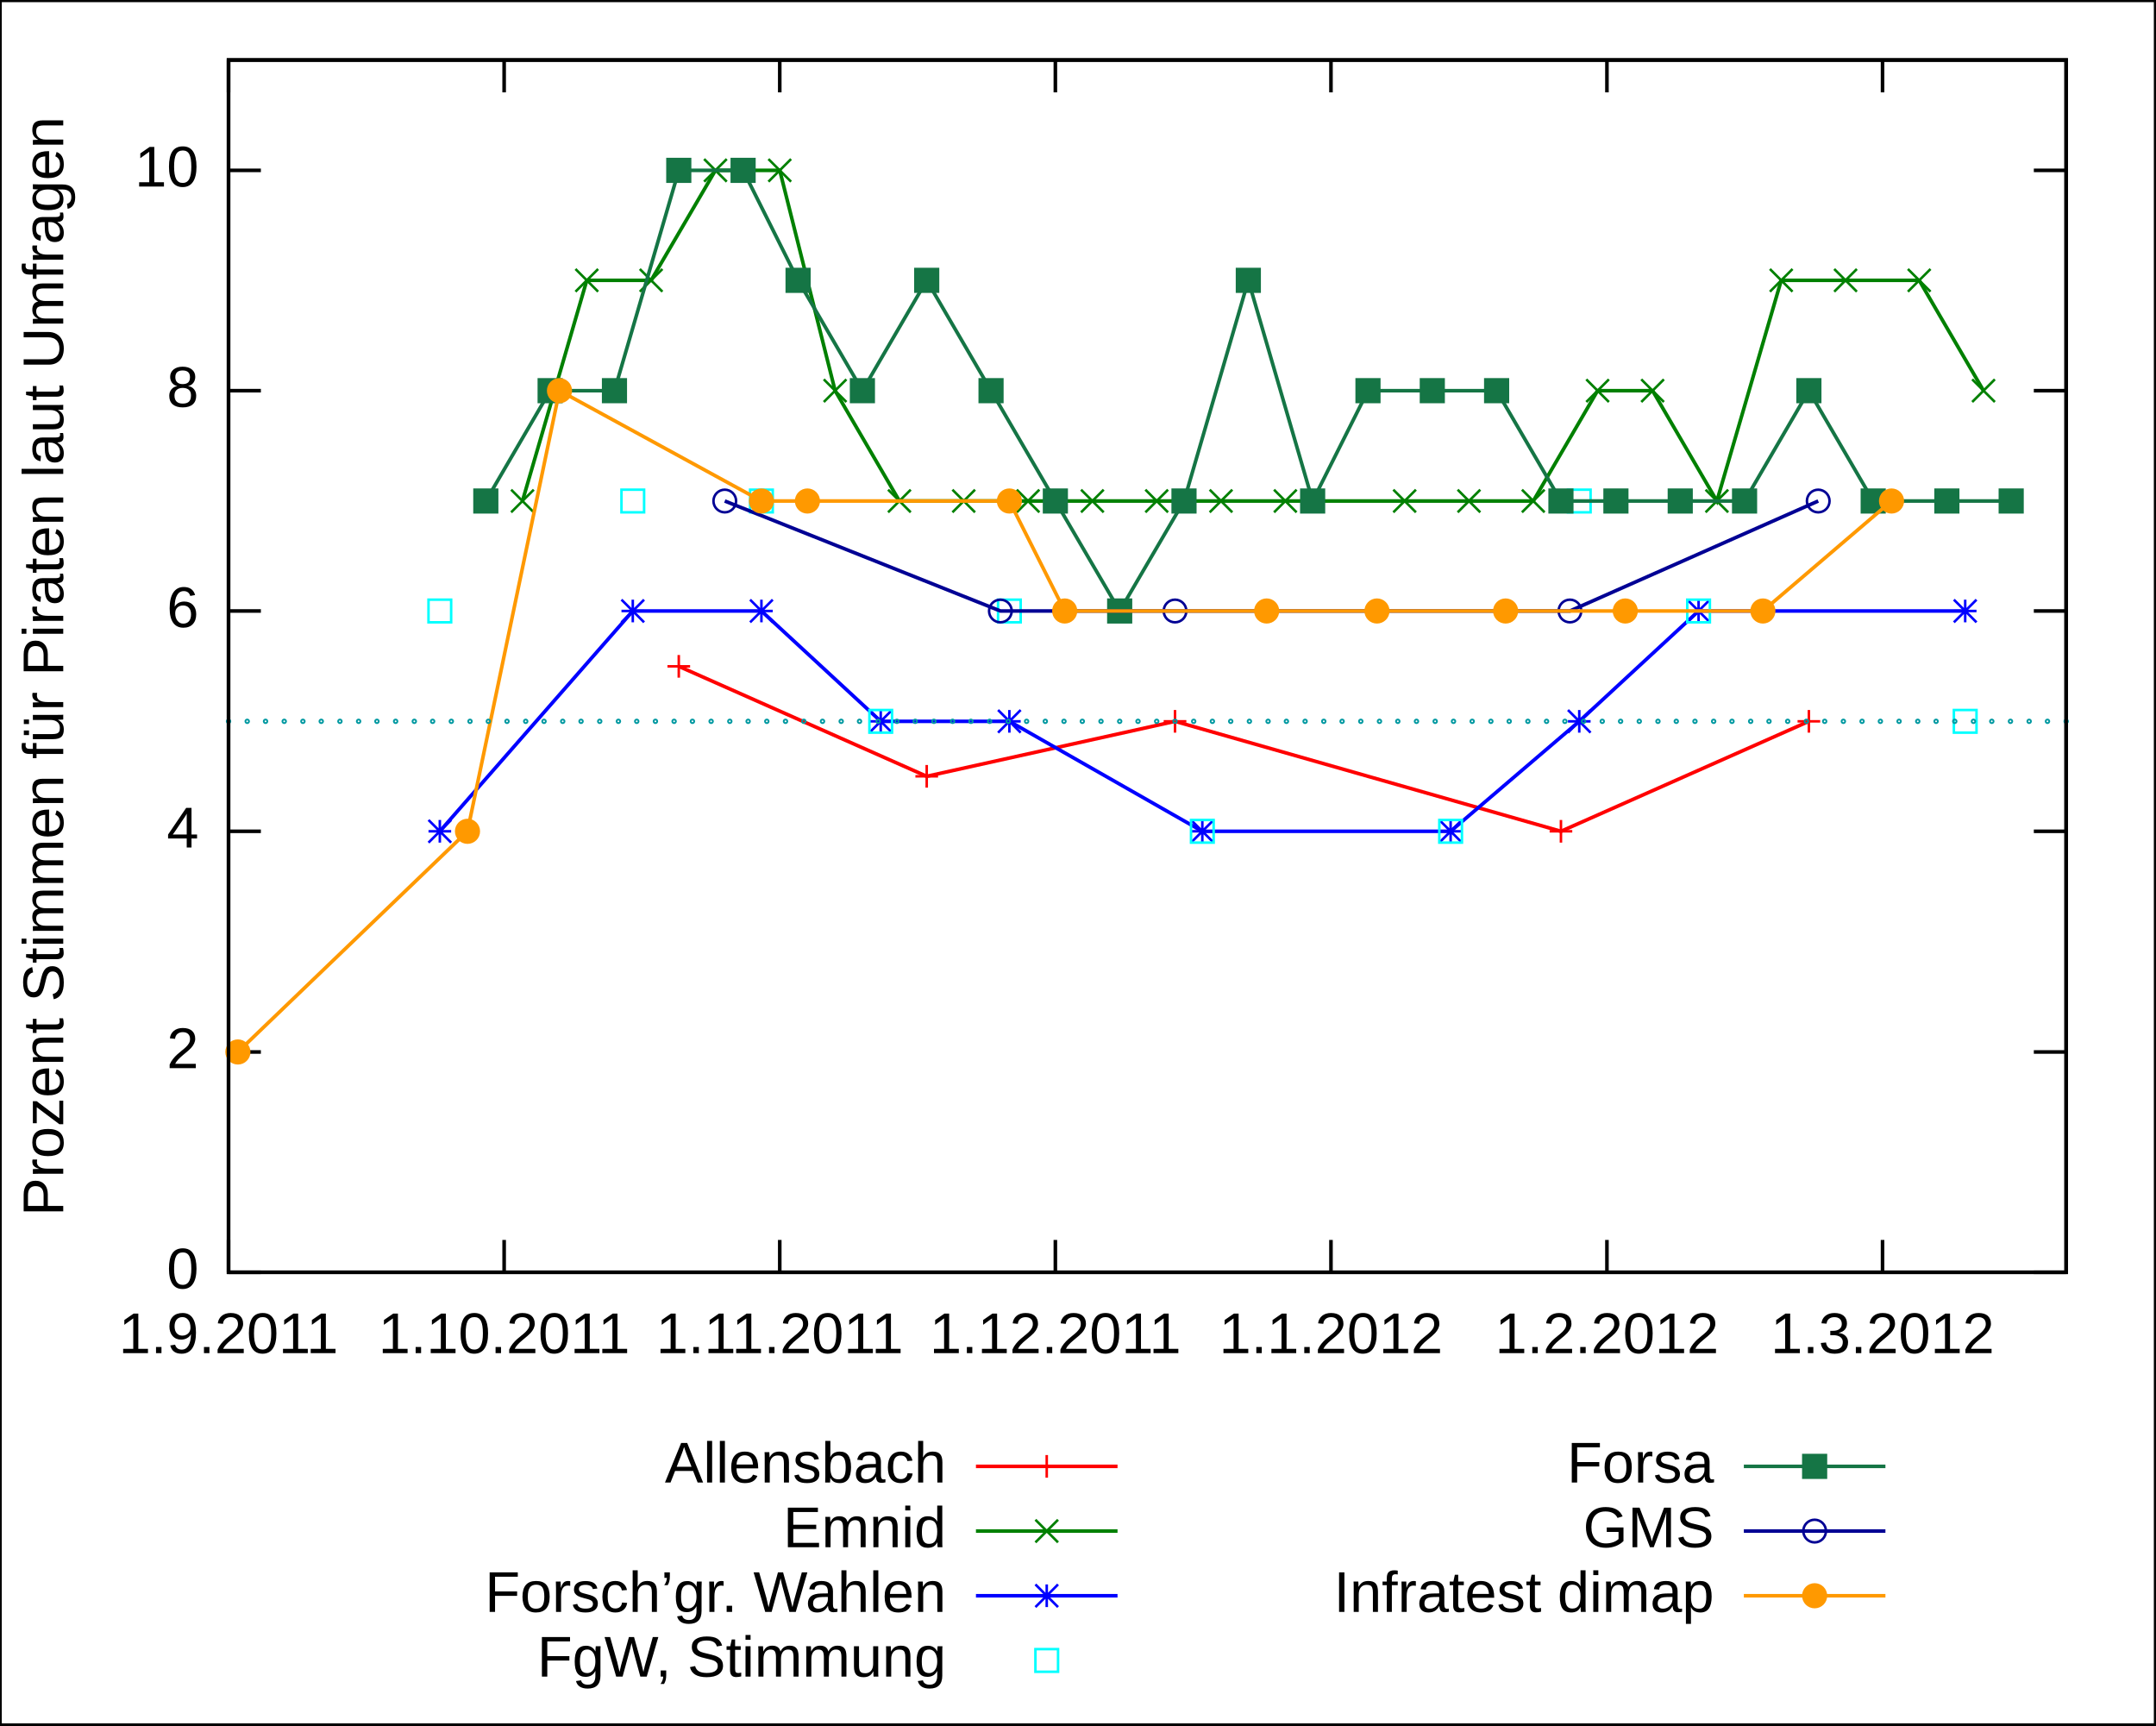
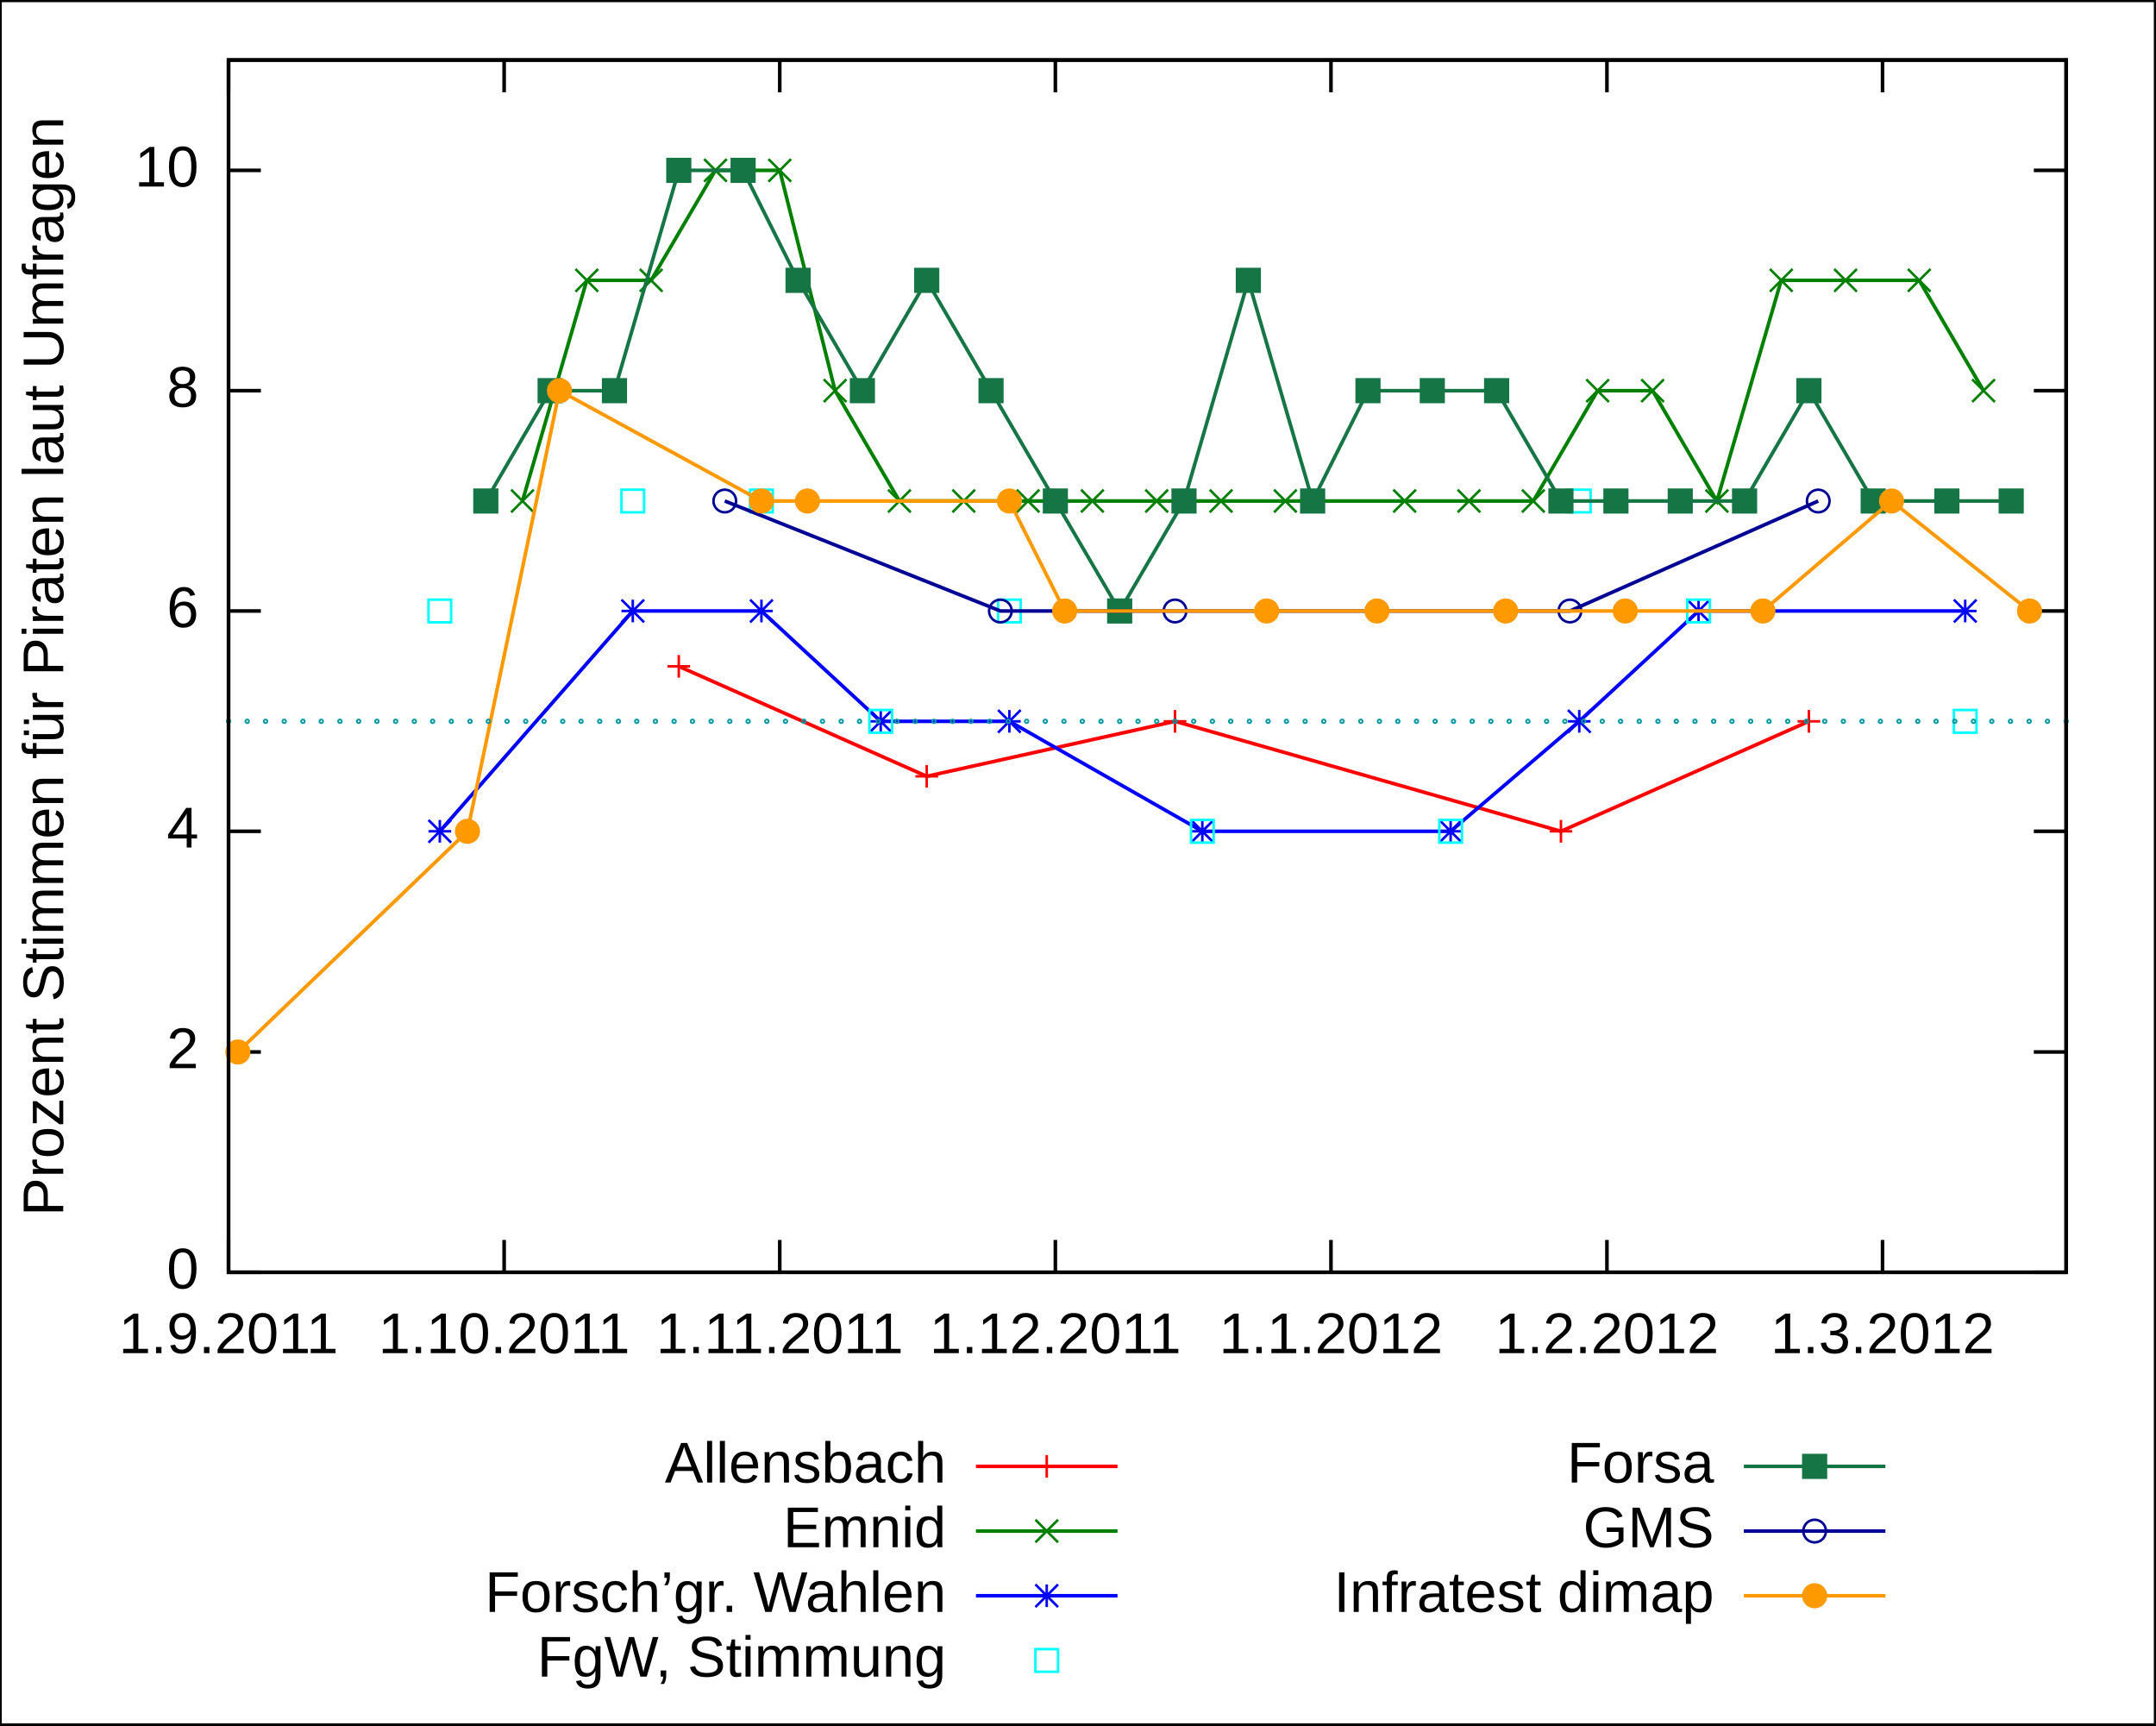
<svg xmlns="http://www.w3.org/2000/svg" xmlns:xlink="http://www.w3.org/1999/xlink" width="600" height="480" viewBox="0 0 600 480">
  <defs>
    <circle id="gpDot" r="0.5" stroke-width="0.5" />
    <path id="gpPt0" stroke-width="0.222" stroke="currentColor" d="M-1,0 h2 M0,-1 v2" />
    <path id="gpPt1" stroke-width="0.222" stroke="currentColor" d="M-1,-1 L1,1 M1,-1 L-1,1" />
    <path id="gpPt2" stroke-width="0.222" stroke="currentColor" d="M-1,0 L1,0 M0,-1 L0,1 M-1,-1 L1,1 M-1,1 L1,-1" />
    <rect id="gpPt3" stroke-width="0.222" stroke="currentColor" x="-1" y="-1" width="2" height="2" />
    <rect id="gpPt4" stroke-width="0.222" stroke="currentColor" fill="currentColor" x="-1" y="-1" width="2" height="2" />
    <circle id="gpPt5" stroke-width="0.222" stroke="currentColor" cx="0" cy="0" r="1" />
    <use xlink:href="#gpPt5" id="gpPt6" fill="currentColor" stroke="none" />
    <path id="gpPt7" stroke-width="0.222" stroke="currentColor" d="M0,-1.33 L-1.33,0.67 L1.33,0.67 z" />
    <use xlink:href="#gpPt7" id="gpPt8" fill="currentColor" stroke="none" />
    <use xlink:href="#gpPt7" id="gpPt9" stroke="currentColor" transform="rotate(180)" />
    <use xlink:href="#gpPt9" id="gpPt10" fill="currentColor" stroke="none" />
    <use xlink:href="#gpPt3" id="gpPt11" stroke="currentColor" transform="rotate(45)" />
    <use xlink:href="#gpPt11" id="gpPt12" fill="currentColor" stroke="none" />
  </defs>
  <g style="fill:none; color:white; stroke:currentColor; stroke-width:1.00; stroke-linecap:butt; stroke-linejoin:miter">
</g>
  <g style="fill:none; color:black; stroke:currentColor; stroke-width:1.00; stroke-linecap:butt; stroke-linejoin:miter">
    <g style="stroke:none; shape-rendering:crispEdges">
      <polygon fill="rgb(255, 255, 255)" points="0.0,480.0 599.9,480.0 599.9,0.1 0.0,0.1 " />
    </g>
    <path stroke="black" d="M0.0,480.0 L0.0,0.1 L599.9,0.1 L599.9,480.0 L0.0,480.0 M63.6,354.0 L72.6,354.0 M575.0,354.0    L566.0,354.0 " />
    <g transform="translate(55.3,358.5)" style="stroke:none; fill:black; font-family:Arial; font-size:12.00pt; text-anchor:end">
      <text> 0</text>
    </g>
    <path d="M63.6,292.7 L72.6,292.7 M575.0,292.7 L566.0,292.7 " />
    <g transform="translate(55.3,297.2)" style="stroke:none; fill:black; font-family:Arial; font-size:12.00pt; text-anchor:end">
      <text> 2</text>
    </g>
    <path d="M63.6,231.3 L72.6,231.3 M575.0,231.3 L566.0,231.3 " />
    <g transform="translate(55.3,235.8)" style="stroke:none; fill:black; font-family:Arial; font-size:12.00pt; text-anchor:end">
      <text> 4</text>
    </g>
    <path d="M63.6,170.0 L72.6,170.0 M575.0,170.0 L566.0,170.0 " />
    <g transform="translate(55.3,174.5)" style="stroke:none; fill:black; font-family:Arial; font-size:12.00pt; text-anchor:end">
      <text> 6</text>
    </g>
    <path d="M63.6,108.7 L72.6,108.7 M575.0,108.7 L566.0,108.7 " />
    <g transform="translate(55.3,113.2)" style="stroke:none; fill:black; font-family:Arial; font-size:12.00pt; text-anchor:end">
      <text> 8</text>
    </g>
    <path d="M63.6,47.4 L72.6,47.4 M575.0,47.4 L566.0,47.4 " />
    <g transform="translate(55.3,51.9)" style="stroke:none; fill:black; font-family:Arial; font-size:12.00pt; text-anchor:end">
      <text> 10</text>
    </g>
    <path d="M63.6,354.0 L63.6,345.0 M63.6,16.7 L63.6,25.7 " />
    <g transform="translate(63.6,376.5)" style="stroke:none; fill:black; font-family:Arial; font-size:12.00pt; text-anchor:middle">
      <text>1.9.2011</text>
    </g>
    <path d="M140.3,354.0 L140.3,345.0 M140.3,16.7 L140.3,25.7 " />
    <g transform="translate(140.3,376.5)" style="stroke:none; fill:black; font-family:Arial; font-size:12.00pt; text-anchor:middle">
      <text>1.10.2011</text>
    </g>
    <path d="M217.0,354.0 L217.0,345.0 M217.0,16.7 L217.0,25.7 " />
    <g transform="translate(217.0,376.5)" style="stroke:none; fill:black; font-family:Arial; font-size:12.00pt; text-anchor:middle">
      <text>1.11.2011</text>
    </g>
    <path d="M293.7,354.0 L293.7,345.0 M293.7,16.7 L293.7,25.7 " />
    <g transform="translate(293.7,376.5)" style="stroke:none; fill:black; font-family:Arial; font-size:12.00pt; text-anchor:middle">
      <text>1.12.2011</text>
    </g>
    <path d="M370.4,354.0 L370.4,345.0 M370.4,16.7 L370.4,25.7 " />
    <g transform="translate(370.4,376.5)" style="stroke:none; fill:black; font-family:Arial; font-size:12.00pt; text-anchor:middle">
      <text>1.1.2012</text>
    </g>
    <path d="M447.2,354.0 L447.2,345.0 M447.2,16.7 L447.2,25.7 " />
    <g transform="translate(447.2,376.5)" style="stroke:none; fill:black; font-family:Arial; font-size:12.00pt; text-anchor:middle">
      <text>1.2.2012</text>
    </g>
    <path d="M523.9,354.0 L523.9,345.0 M523.9,16.7 L523.9,25.7 " />
    <g transform="translate(523.9,376.5)" style="stroke:none; fill:black; font-family:Arial; font-size:12.00pt; text-anchor:middle">
      <text>1.3.2012</text>
    </g>
    <path d="M63.6,16.7 L63.6,354.0 L575.0,354.0 L575.0,16.7 L63.6,16.7 Z " />
    <g transform="translate(17.6,185.4) rotate(270)" style="stroke:none; fill:black; font-family:Arial; font-size:12.00pt; text-anchor:middle">
      <text>Prozent Stimmen für Piraten laut Umfragen</text>
    </g>
  </g>
-   <a xlink:title="Plot #1">
+   <g id="Plot_1">
    <g style="fill:none; color:red; stroke:currentColor; stroke-width:1.00; stroke-linecap:butt; stroke-linejoin:miter">
      <g transform="translate(263.3,412.5)" style="stroke:none; fill:black; font-family:Arial; font-size:12.00pt; text-anchor:end">
        <text>Allensbach</text>
      </g>
      <path d="M271.6,408.0 L311.0,408.0 M503.4,200.7 L434.4,231.3 L327.0,200.7 L257.9,216.0 L188.9,185.4 " />
      <use xlink:href="#gpPt0" transform="translate(503.4,200.7) scale(3.15)" />
      <use xlink:href="#gpPt0" transform="translate(434.4,231.3) scale(3.15)" />
      <use xlink:href="#gpPt0" transform="translate(327.0,200.7) scale(3.15)" />
      <use xlink:href="#gpPt0" transform="translate(257.9,216.0) scale(3.15)" />
      <use xlink:href="#gpPt0" transform="translate(188.9,185.4) scale(3.15)" />
      <use xlink:href="#gpPt0" transform="translate(291.3,408.0) scale(3.15)" />
    </g>
-   </a>
-   <a xlink:title="Plot #2">
+   </g>
+   <g id="Plot_2">
    <g style="fill:none; color:green; stroke:currentColor; stroke-width:1.00; stroke-linecap:butt; stroke-linejoin:miter">
      <g transform="translate(263.3,430.5)" style="stroke:none; fill:black; font-family:Arial; font-size:12.00pt; text-anchor:end">
        <text>Emnid</text>
      </g>
      <path d="M271.6,426.0 L311.0,426.0 M552.0,108.7 L534.1,78.0 L513.6,78.0 L495.7,78.0 L477.8,139.4 L459.9,108.7    L444.6,108.7 L426.7,139.4 L408.8,139.4 L390.9,139.4 L357.7,139.4 L339.8,139.4 L321.9,139.4 L304.0,139.4    L286.1,139.4 L268.2,139.4 L250.3,139.4 L232.4,108.7 L217.0,47.4 L199.1,47.4 L181.2,78.0 L163.3,78.0    L145.4,139.4 " />
      <use xlink:href="#gpPt1" transform="translate(552.0,108.7) scale(3.15)" />
      <use xlink:href="#gpPt1" transform="translate(534.1,78.0) scale(3.15)" />
      <use xlink:href="#gpPt1" transform="translate(513.6,78.0) scale(3.15)" />
      <use xlink:href="#gpPt1" transform="translate(495.7,78.0) scale(3.15)" />
      <use xlink:href="#gpPt1" transform="translate(477.8,139.4) scale(3.15)" />
      <use xlink:href="#gpPt1" transform="translate(459.9,108.7) scale(3.15)" />
      <use xlink:href="#gpPt1" transform="translate(444.6,108.7) scale(3.15)" />
      <use xlink:href="#gpPt1" transform="translate(426.7,139.4) scale(3.15)" />
      <use xlink:href="#gpPt1" transform="translate(408.8,139.4) scale(3.15)" />
      <use xlink:href="#gpPt1" transform="translate(390.9,139.4) scale(3.15)" />
      <use xlink:href="#gpPt1" transform="translate(357.7,139.4) scale(3.15)" />
      <use xlink:href="#gpPt1" transform="translate(339.8,139.4) scale(3.15)" />
      <use xlink:href="#gpPt1" transform="translate(321.9,139.4) scale(3.15)" />
      <use xlink:href="#gpPt1" transform="translate(304.0,139.4) scale(3.15)" />
      <use xlink:href="#gpPt1" transform="translate(286.1,139.4) scale(3.15)" />
      <use xlink:href="#gpPt1" transform="translate(268.2,139.4) scale(3.15)" />
      <use xlink:href="#gpPt1" transform="translate(250.3,139.4) scale(3.15)" />
      <use xlink:href="#gpPt1" transform="translate(232.4,108.7) scale(3.15)" />
      <use xlink:href="#gpPt1" transform="translate(217.0,47.4) scale(3.15)" />
      <use xlink:href="#gpPt1" transform="translate(199.1,47.4) scale(3.15)" />
      <use xlink:href="#gpPt1" transform="translate(181.2,78.0) scale(3.15)" />
      <use xlink:href="#gpPt1" transform="translate(163.3,78.0) scale(3.15)" />
      <use xlink:href="#gpPt1" transform="translate(145.4,139.4) scale(3.15)" />
      <use xlink:href="#gpPt1" transform="translate(291.3,426.0) scale(3.15)" />
    </g>
-   </a>
-   <a xlink:title="Plot #3">
+   </g>
+   <g id="Plot_3">
    <g style="fill:none; color:blue; stroke:currentColor; stroke-width:1.00; stroke-linecap:butt; stroke-linejoin:miter">
      <g transform="translate(263.3,448.5)" style="stroke:none; fill:black; font-family:Arial; font-size:12.00pt; text-anchor:end">
        <text>Forsch’gr. Wahlen</text>
      </g>
      <path d="M271.6,444.0 L311.0,444.0 M546.9,170.0 L472.7,170.0 L439.5,200.7 L403.7,231.3 L334.6,231.3 L280.9,200.7    L245.1,200.7 L211.9,170.0 L176.1,170.0 L122.4,231.3 " />
      <use xlink:href="#gpPt2" transform="translate(546.9,170.0) scale(3.15)" />
      <use xlink:href="#gpPt2" transform="translate(472.7,170.0) scale(3.15)" />
      <use xlink:href="#gpPt2" transform="translate(439.5,200.7) scale(3.15)" />
      <use xlink:href="#gpPt2" transform="translate(403.7,231.3) scale(3.15)" />
      <use xlink:href="#gpPt2" transform="translate(334.6,231.3) scale(3.15)" />
      <use xlink:href="#gpPt2" transform="translate(280.9,200.7) scale(3.15)" />
      <use xlink:href="#gpPt2" transform="translate(245.1,200.7) scale(3.15)" />
      <use xlink:href="#gpPt2" transform="translate(211.9,170.0) scale(3.15)" />
      <use xlink:href="#gpPt2" transform="translate(176.1,170.0) scale(3.15)" />
      <use xlink:href="#gpPt2" transform="translate(122.4,231.3) scale(3.15)" />
      <use xlink:href="#gpPt2" transform="translate(291.3,444.0) scale(3.15)" />
    </g>
-   </a>
-   <a xlink:title="Plot #4">
+   </g>
+   <g id="Plot_4">
    <g style="fill:none; color:cyan; stroke:currentColor; stroke-width:1.00; stroke-linecap:butt; stroke-linejoin:miter">
      <g transform="translate(263.3,466.5)" style="stroke:none; fill:black; font-family:Arial; font-size:12.00pt; text-anchor:end">
        <text>FgW, Stimmung</text>
      </g>
      <use xlink:href="#gpPt3" transform="translate(546.9,200.7) scale(3.15)" />
      <use xlink:href="#gpPt3" transform="translate(472.7,170.0) scale(3.15)" />
      <use xlink:href="#gpPt3" transform="translate(439.5,139.4) scale(3.15)" />
      <use xlink:href="#gpPt3" transform="translate(403.7,231.3) scale(3.15)" />
      <use xlink:href="#gpPt3" transform="translate(334.6,231.3) scale(3.15)" />
      <use xlink:href="#gpPt3" transform="translate(280.9,170.0) scale(3.15)" />
      <use xlink:href="#gpPt3" transform="translate(245.1,200.7) scale(3.15)" />
      <use xlink:href="#gpPt3" transform="translate(211.9,139.4) scale(3.15)" />
      <use xlink:href="#gpPt3" transform="translate(176.1,139.4) scale(3.15)" />
      <use xlink:href="#gpPt3" transform="translate(122.4,170.0) scale(3.15)" />
      <use xlink:href="#gpPt3" transform="translate(291.3,462.0) scale(3.15)" />
    </g>
-   </a>
-   <a xlink:title="Plot #5">
+   </g>
+   <g id="Plot_5">
    <g style="fill:none; color:#157545; stroke:currentColor; stroke-width:1.00; stroke-linecap:butt; stroke-linejoin:miter">
      <g transform="translate(477.0,412.5)" style="stroke:none; fill:black; font-family:Arial; font-size:12.00pt; text-anchor:end">
        <text>Forsa</text>
      </g>
      <path d="M485.3,408.0 L524.7,408.0 M559.7,139.4 L541.8,139.4 L521.3,139.4 L503.4,108.7 L485.5,139.4 L467.6,139.4    L449.7,139.4 L434.4,139.4 L416.5,108.7 L398.6,108.7 L380.7,108.7 L365.3,139.4 L347.4,78.0 L329.5,139.4    L311.6,170.0 L293.7,139.4 L275.8,108.7 L257.9,78.0 L240.0,108.7 L222.1,78.0 L206.8,47.4 L188.9,47.4    L171.0,108.7 L153.1,108.7 L135.2,139.4 " />
      <use xlink:href="#gpPt4" transform="translate(559.7,139.4) scale(3.15)" />
      <use xlink:href="#gpPt4" transform="translate(541.8,139.4) scale(3.15)" />
      <use xlink:href="#gpPt4" transform="translate(521.3,139.4) scale(3.15)" />
      <use xlink:href="#gpPt4" transform="translate(503.4,108.7) scale(3.15)" />
      <use xlink:href="#gpPt4" transform="translate(485.5,139.4) scale(3.15)" />
      <use xlink:href="#gpPt4" transform="translate(467.6,139.4) scale(3.15)" />
      <use xlink:href="#gpPt4" transform="translate(449.7,139.4) scale(3.15)" />
      <use xlink:href="#gpPt4" transform="translate(434.4,139.4) scale(3.15)" />
      <use xlink:href="#gpPt4" transform="translate(416.5,108.7) scale(3.15)" />
      <use xlink:href="#gpPt4" transform="translate(398.6,108.7) scale(3.15)" />
      <use xlink:href="#gpPt4" transform="translate(380.7,108.7) scale(3.15)" />
      <use xlink:href="#gpPt4" transform="translate(365.3,139.4) scale(3.15)" />
      <use xlink:href="#gpPt4" transform="translate(347.4,78.0) scale(3.15)" />
      <use xlink:href="#gpPt4" transform="translate(329.5,139.4) scale(3.15)" />
      <use xlink:href="#gpPt4" transform="translate(311.6,170.0) scale(3.15)" />
      <use xlink:href="#gpPt4" transform="translate(293.7,139.4) scale(3.15)" />
      <use xlink:href="#gpPt4" transform="translate(275.8,108.7) scale(3.15)" />
      <use xlink:href="#gpPt4" transform="translate(257.9,78.0) scale(3.15)" />
      <use xlink:href="#gpPt4" transform="translate(240.0,108.7) scale(3.15)" />
      <use xlink:href="#gpPt4" transform="translate(222.1,78.0) scale(3.15)" />
      <use xlink:href="#gpPt4" transform="translate(206.8,47.4) scale(3.15)" />
      <use xlink:href="#gpPt4" transform="translate(188.9,47.4) scale(3.15)" />
      <use xlink:href="#gpPt4" transform="translate(171.0,108.7) scale(3.15)" />
      <use xlink:href="#gpPt4" transform="translate(153.1,108.7) scale(3.15)" />
      <use xlink:href="#gpPt4" transform="translate(135.2,139.4) scale(3.15)" />
      <use xlink:href="#gpPt4" transform="translate(505.0,408.0) scale(3.15)" />
    </g>
-   </a>
-   <a xlink:title="Plot #6">
+   </g>
+   <g id="Plot_6">
    <g style="fill:none; color:#000094; stroke:currentColor; stroke-width:1.00; stroke-linecap:butt; stroke-linejoin:miter">
      <g transform="translate(477.0,430.5)" style="stroke:none; fill:black; font-family:Arial; font-size:12.00pt; text-anchor:end">
        <text>GMS</text>
      </g>
      <path d="M485.3,426.0 L524.7,426.0 M506.0,139.4 L436.9,170.0 L327.0,170.0 L278.4,170.0 L201.7,139.4 " />
      <use xlink:href="#gpPt5" transform="translate(506.0,139.4) scale(3.15)" />
      <use xlink:href="#gpPt5" transform="translate(436.9,170.0) scale(3.15)" />
      <use xlink:href="#gpPt5" transform="translate(327.0,170.0) scale(3.15)" />
      <use xlink:href="#gpPt5" transform="translate(278.4,170.0) scale(3.15)" />
      <use xlink:href="#gpPt5" transform="translate(201.7,139.4) scale(3.15)" />
      <use xlink:href="#gpPt5" transform="translate(505.0,426.0) scale(3.15)" />
    </g>
-   </a>
-   <a xlink:title="Plot #7">
+   </g>
+   <g id="Plot_7">
    <g style="fill:none; color:#FF9900; stroke:currentColor; stroke-width:1.00; stroke-linecap:butt; stroke-linejoin:miter">
      <g transform="translate(477.0,448.5)" style="stroke:none; fill:black; font-family:Arial; font-size:12.00pt; text-anchor:end">
        <text>Infratest dimap</text>
      </g>
-       <path d="M485.3,444.0 L524.7,444.0 M526.4,139.4 L490.6,170.0 L452.3,170.0 L419.0,170.0 L383.2,170.0 L352.5,170.0    L296.3,170.0 L280.9,139.4 L224.7,139.4 L211.9,139.4 L155.7,108.7 L130.1,231.3 L66.2,292.7 " />
+       <path d="M485.3,444.0 L524.7,444.0 M564.8,170.0 L526.4,139.4 L490.6,170.0 L452.3,170.0 L419.0,170.0 L383.2,170.0    L352.5,170.0 L296.3,170.0 L280.9,139.4 L224.7,139.4 L211.9,139.4 L155.7,108.7 L130.1,231.3 L66.2,292.7    " />
+       <use xlink:href="#gpPt6" transform="translate(564.8,170.0) scale(3.15)" />
      <use xlink:href="#gpPt6" transform="translate(526.4,139.4) scale(3.15)" />
      <use xlink:href="#gpPt6" transform="translate(490.6,170.0) scale(3.15)" />
      <use xlink:href="#gpPt6" transform="translate(452.3,170.0) scale(3.15)" />
      <use xlink:href="#gpPt6" transform="translate(419.0,170.0) scale(3.15)" />
      <use xlink:href="#gpPt6" transform="translate(383.2,170.0) scale(3.15)" />
      <use xlink:href="#gpPt6" transform="translate(352.5,170.0) scale(3.15)" />
      <use xlink:href="#gpPt6" transform="translate(296.3,170.0) scale(3.15)" />
      <use xlink:href="#gpPt6" transform="translate(280.9,139.4) scale(3.15)" />
      <use xlink:href="#gpPt6" transform="translate(224.7,139.4) scale(3.15)" />
      <use xlink:href="#gpPt6" transform="translate(211.9,139.4) scale(3.15)" />
      <use xlink:href="#gpPt6" transform="translate(155.7,108.7) scale(3.15)" />
      <use xlink:href="#gpPt6" transform="translate(130.1,231.3) scale(3.15)" />
      <use xlink:href="#gpPt6" transform="translate(66.2,292.7) scale(3.15)" />
      <use xlink:href="#gpPt6" transform="translate(505.0,444.0) scale(3.15)" />
    </g>
-   </a>
-   <a xlink:title="Plot #8">
+   </g>
+   <g id="Plot_8">
    <g style="fill:none; color:#0099A1; stroke:currentColor; stroke-width:1.00; stroke-linecap:butt; stroke-linejoin:miter">
      <use xlink:href="#gpDot" x="63.6" y="200.7" />
      <use xlink:href="#gpDot" x="68.8" y="200.7" />
      <use xlink:href="#gpDot" x="73.9" y="200.7" />
      <use xlink:href="#gpDot" x="79.1" y="200.7" />
      <use xlink:href="#gpDot" x="84.3" y="200.7" />
      <use xlink:href="#gpDot" x="89.4" y="200.7" />
      <use xlink:href="#gpDot" x="94.6" y="200.7" />
      <use xlink:href="#gpDot" x="99.8" y="200.7" />
      <use xlink:href="#gpDot" x="104.9" y="200.7" />
      <use xlink:href="#gpDot" x="110.1" y="200.7" />
      <use xlink:href="#gpDot" x="115.3" y="200.7" />
      <use xlink:href="#gpDot" x="120.4" y="200.7" />
      <use xlink:href="#gpDot" x="125.6" y="200.7" />
      <use xlink:href="#gpDot" x="130.8" y="200.7" />
      <use xlink:href="#gpDot" x="135.9" y="200.7" />
      <use xlink:href="#gpDot" x="141.1" y="200.7" />
      <use xlink:href="#gpDot" x="146.3" y="200.7" />
      <use xlink:href="#gpDot" x="151.4" y="200.7" />
      <use xlink:href="#gpDot" x="156.6" y="200.7" />
      <use xlink:href="#gpDot" x="161.7" y="200.7" />
      <use xlink:href="#gpDot" x="166.9" y="200.7" />
      <use xlink:href="#gpDot" x="172.1" y="200.7" />
      <use xlink:href="#gpDot" x="177.2" y="200.7" />
      <use xlink:href="#gpDot" x="182.4" y="200.7" />
      <use xlink:href="#gpDot" x="187.6" y="200.7" />
      <use xlink:href="#gpDot" x="192.7" y="200.7" />
      <use xlink:href="#gpDot" x="197.9" y="200.7" />
      <use xlink:href="#gpDot" x="203.1" y="200.7" />
      <use xlink:href="#gpDot" x="208.2" y="200.7" />
      <use xlink:href="#gpDot" x="213.4" y="200.7" />
      <use xlink:href="#gpDot" x="218.6" y="200.7" />
      <use xlink:href="#gpDot" x="223.7" y="200.7" />
      <use xlink:href="#gpDot" x="228.9" y="200.7" />
      <use xlink:href="#gpDot" x="234.1" y="200.7" />
      <use xlink:href="#gpDot" x="239.2" y="200.7" />
      <use xlink:href="#gpDot" x="244.4" y="200.7" />
      <use xlink:href="#gpDot" x="249.6" y="200.7" />
      <use xlink:href="#gpDot" x="254.7" y="200.7" />
      <use xlink:href="#gpDot" x="259.9" y="200.7" />
      <use xlink:href="#gpDot" x="265.1" y="200.7" />
      <use xlink:href="#gpDot" x="270.2" y="200.7" />
      <use xlink:href="#gpDot" x="275.4" y="200.7" />
      <use xlink:href="#gpDot" x="280.6" y="200.7" />
      <use xlink:href="#gpDot" x="285.7" y="200.7" />
      <use xlink:href="#gpDot" x="290.9" y="200.7" />
      <use xlink:href="#gpDot" x="296.1" y="200.7" />
      <use xlink:href="#gpDot" x="301.2" y="200.7" />
      <use xlink:href="#gpDot" x="306.4" y="200.7" />
      <use xlink:href="#gpDot" x="311.6" y="200.7" />
      <use xlink:href="#gpDot" x="316.7" y="200.7" />
      <use xlink:href="#gpDot" x="321.9" y="200.7" />
      <use xlink:href="#gpDot" x="327.0" y="200.7" />
      <use xlink:href="#gpDot" x="332.2" y="200.7" />
      <use xlink:href="#gpDot" x="337.4" y="200.7" />
      <use xlink:href="#gpDot" x="342.5" y="200.7" />
      <use xlink:href="#gpDot" x="347.7" y="200.7" />
      <use xlink:href="#gpDot" x="352.9" y="200.7" />
      <use xlink:href="#gpDot" x="358.0" y="200.7" />
      <use xlink:href="#gpDot" x="363.2" y="200.7" />
      <use xlink:href="#gpDot" x="368.4" y="200.7" />
      <use xlink:href="#gpDot" x="373.5" y="200.7" />
      <use xlink:href="#gpDot" x="378.7" y="200.7" />
      <use xlink:href="#gpDot" x="383.9" y="200.7" />
      <use xlink:href="#gpDot" x="389.0" y="200.7" />
      <use xlink:href="#gpDot" x="394.2" y="200.7" />
      <use xlink:href="#gpDot" x="399.4" y="200.7" />
      <use xlink:href="#gpDot" x="404.5" y="200.7" />
      <use xlink:href="#gpDot" x="409.7" y="200.7" />
      <use xlink:href="#gpDot" x="414.9" y="200.7" />
      <use xlink:href="#gpDot" x="420.0" y="200.7" />
      <use xlink:href="#gpDot" x="425.2" y="200.7" />
      <use xlink:href="#gpDot" x="430.4" y="200.7" />
      <use xlink:href="#gpDot" x="435.5" y="200.7" />
      <use xlink:href="#gpDot" x="440.7" y="200.7" />
      <use xlink:href="#gpDot" x="445.9" y="200.7" />
      <use xlink:href="#gpDot" x="451.0" y="200.7" />
      <use xlink:href="#gpDot" x="456.2" y="200.7" />
      <use xlink:href="#gpDot" x="461.4" y="200.7" />
      <use xlink:href="#gpDot" x="466.5" y="200.7" />
      <use xlink:href="#gpDot" x="471.7" y="200.7" />
      <use xlink:href="#gpDot" x="476.9" y="200.7" />
      <use xlink:href="#gpDot" x="482.0" y="200.7" />
      <use xlink:href="#gpDot" x="487.2" y="200.7" />
      <use xlink:href="#gpDot" x="492.3" y="200.7" />
      <use xlink:href="#gpDot" x="497.5" y="200.7" />
      <use xlink:href="#gpDot" x="502.7" y="200.7" />
      <use xlink:href="#gpDot" x="507.8" y="200.7" />
      <use xlink:href="#gpDot" x="513.0" y="200.7" />
      <use xlink:href="#gpDot" x="518.2" y="200.7" />
      <use xlink:href="#gpDot" x="523.3" y="200.7" />
      <use xlink:href="#gpDot" x="528.5" y="200.7" />
      <use xlink:href="#gpDot" x="533.7" y="200.7" />
      <use xlink:href="#gpDot" x="538.8" y="200.7" />
      <use xlink:href="#gpDot" x="544.0" y="200.7" />
      <use xlink:href="#gpDot" x="549.2" y="200.7" />
      <use xlink:href="#gpDot" x="554.3" y="200.7" />
      <use xlink:href="#gpDot" x="559.5" y="200.7" />
      <use xlink:href="#gpDot" x="564.7" y="200.7" />
      <use xlink:href="#gpDot" x="569.8" y="200.7" />
      <use xlink:href="#gpDot" x="575.0" y="200.7" />
    </g>
-   </a>
+   </g>
  <g style="fill:none; color:black; stroke:currentColor; stroke-width:1.00; stroke-linecap:butt; stroke-linejoin:miter">
    <path d="M63.6,16.7 L63.6,354.0 L575.0,354.0 L575.0,16.7 L63.6,16.7 Z " />
  </g>
</svg>
